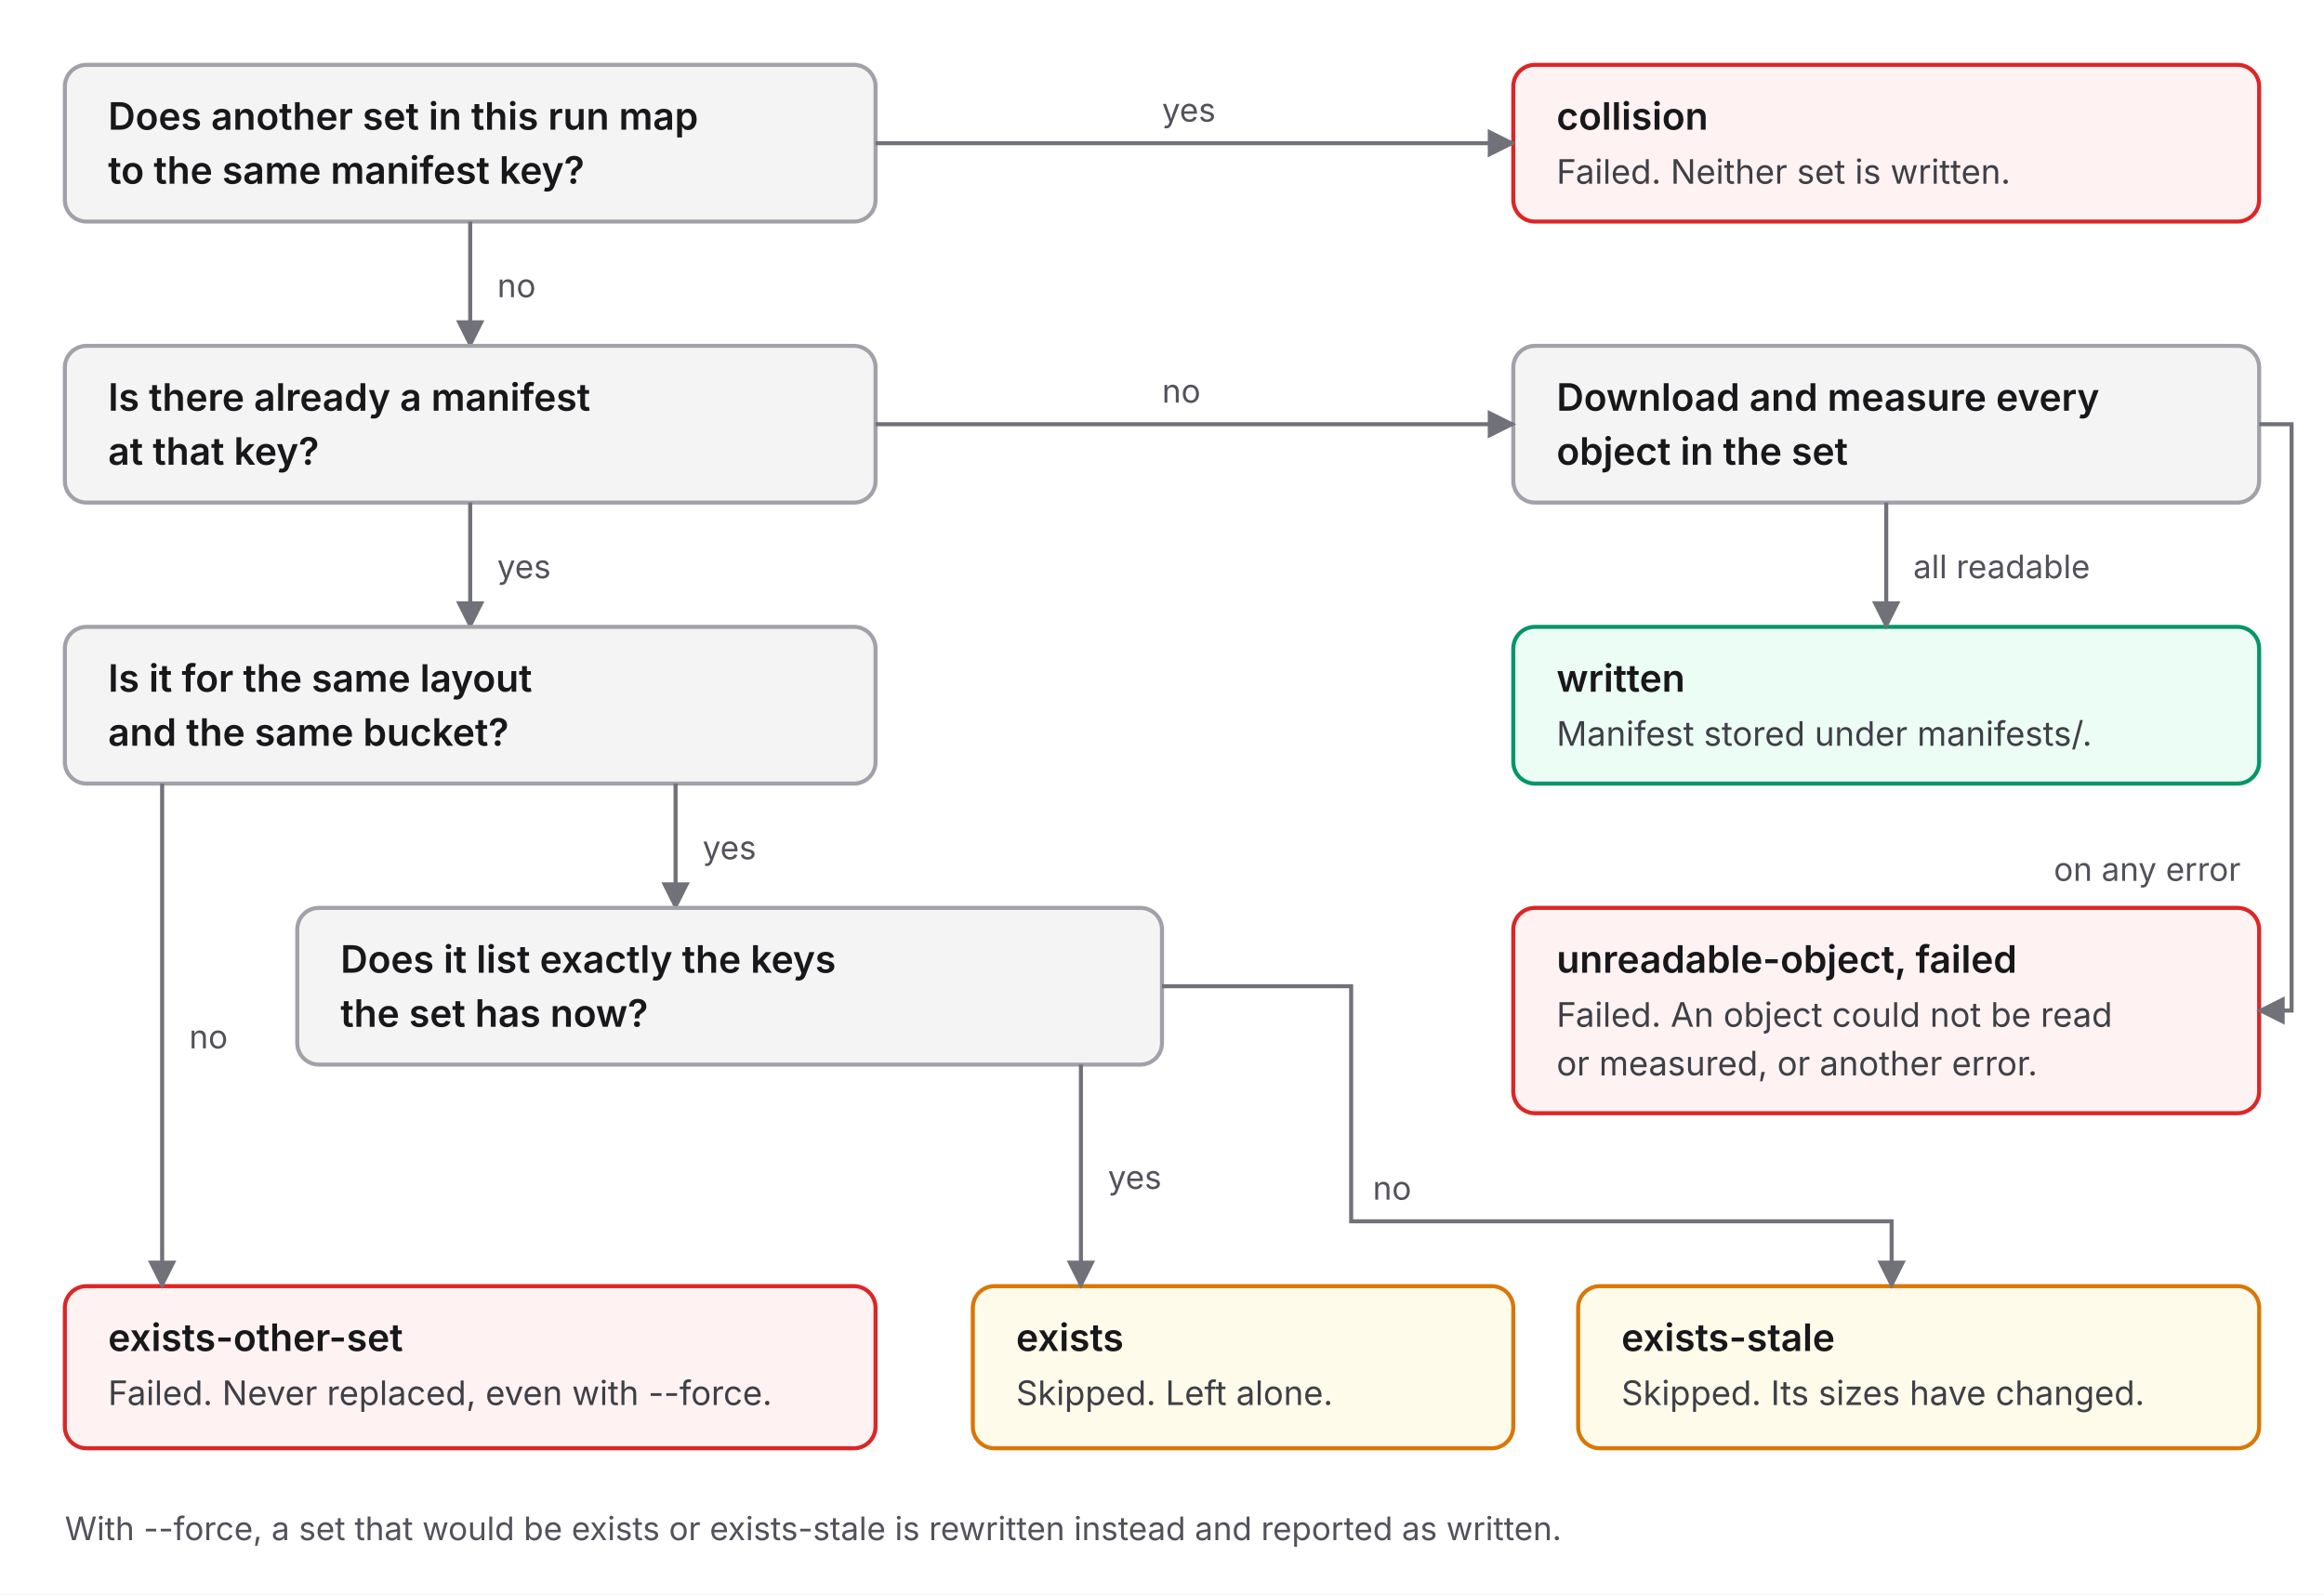
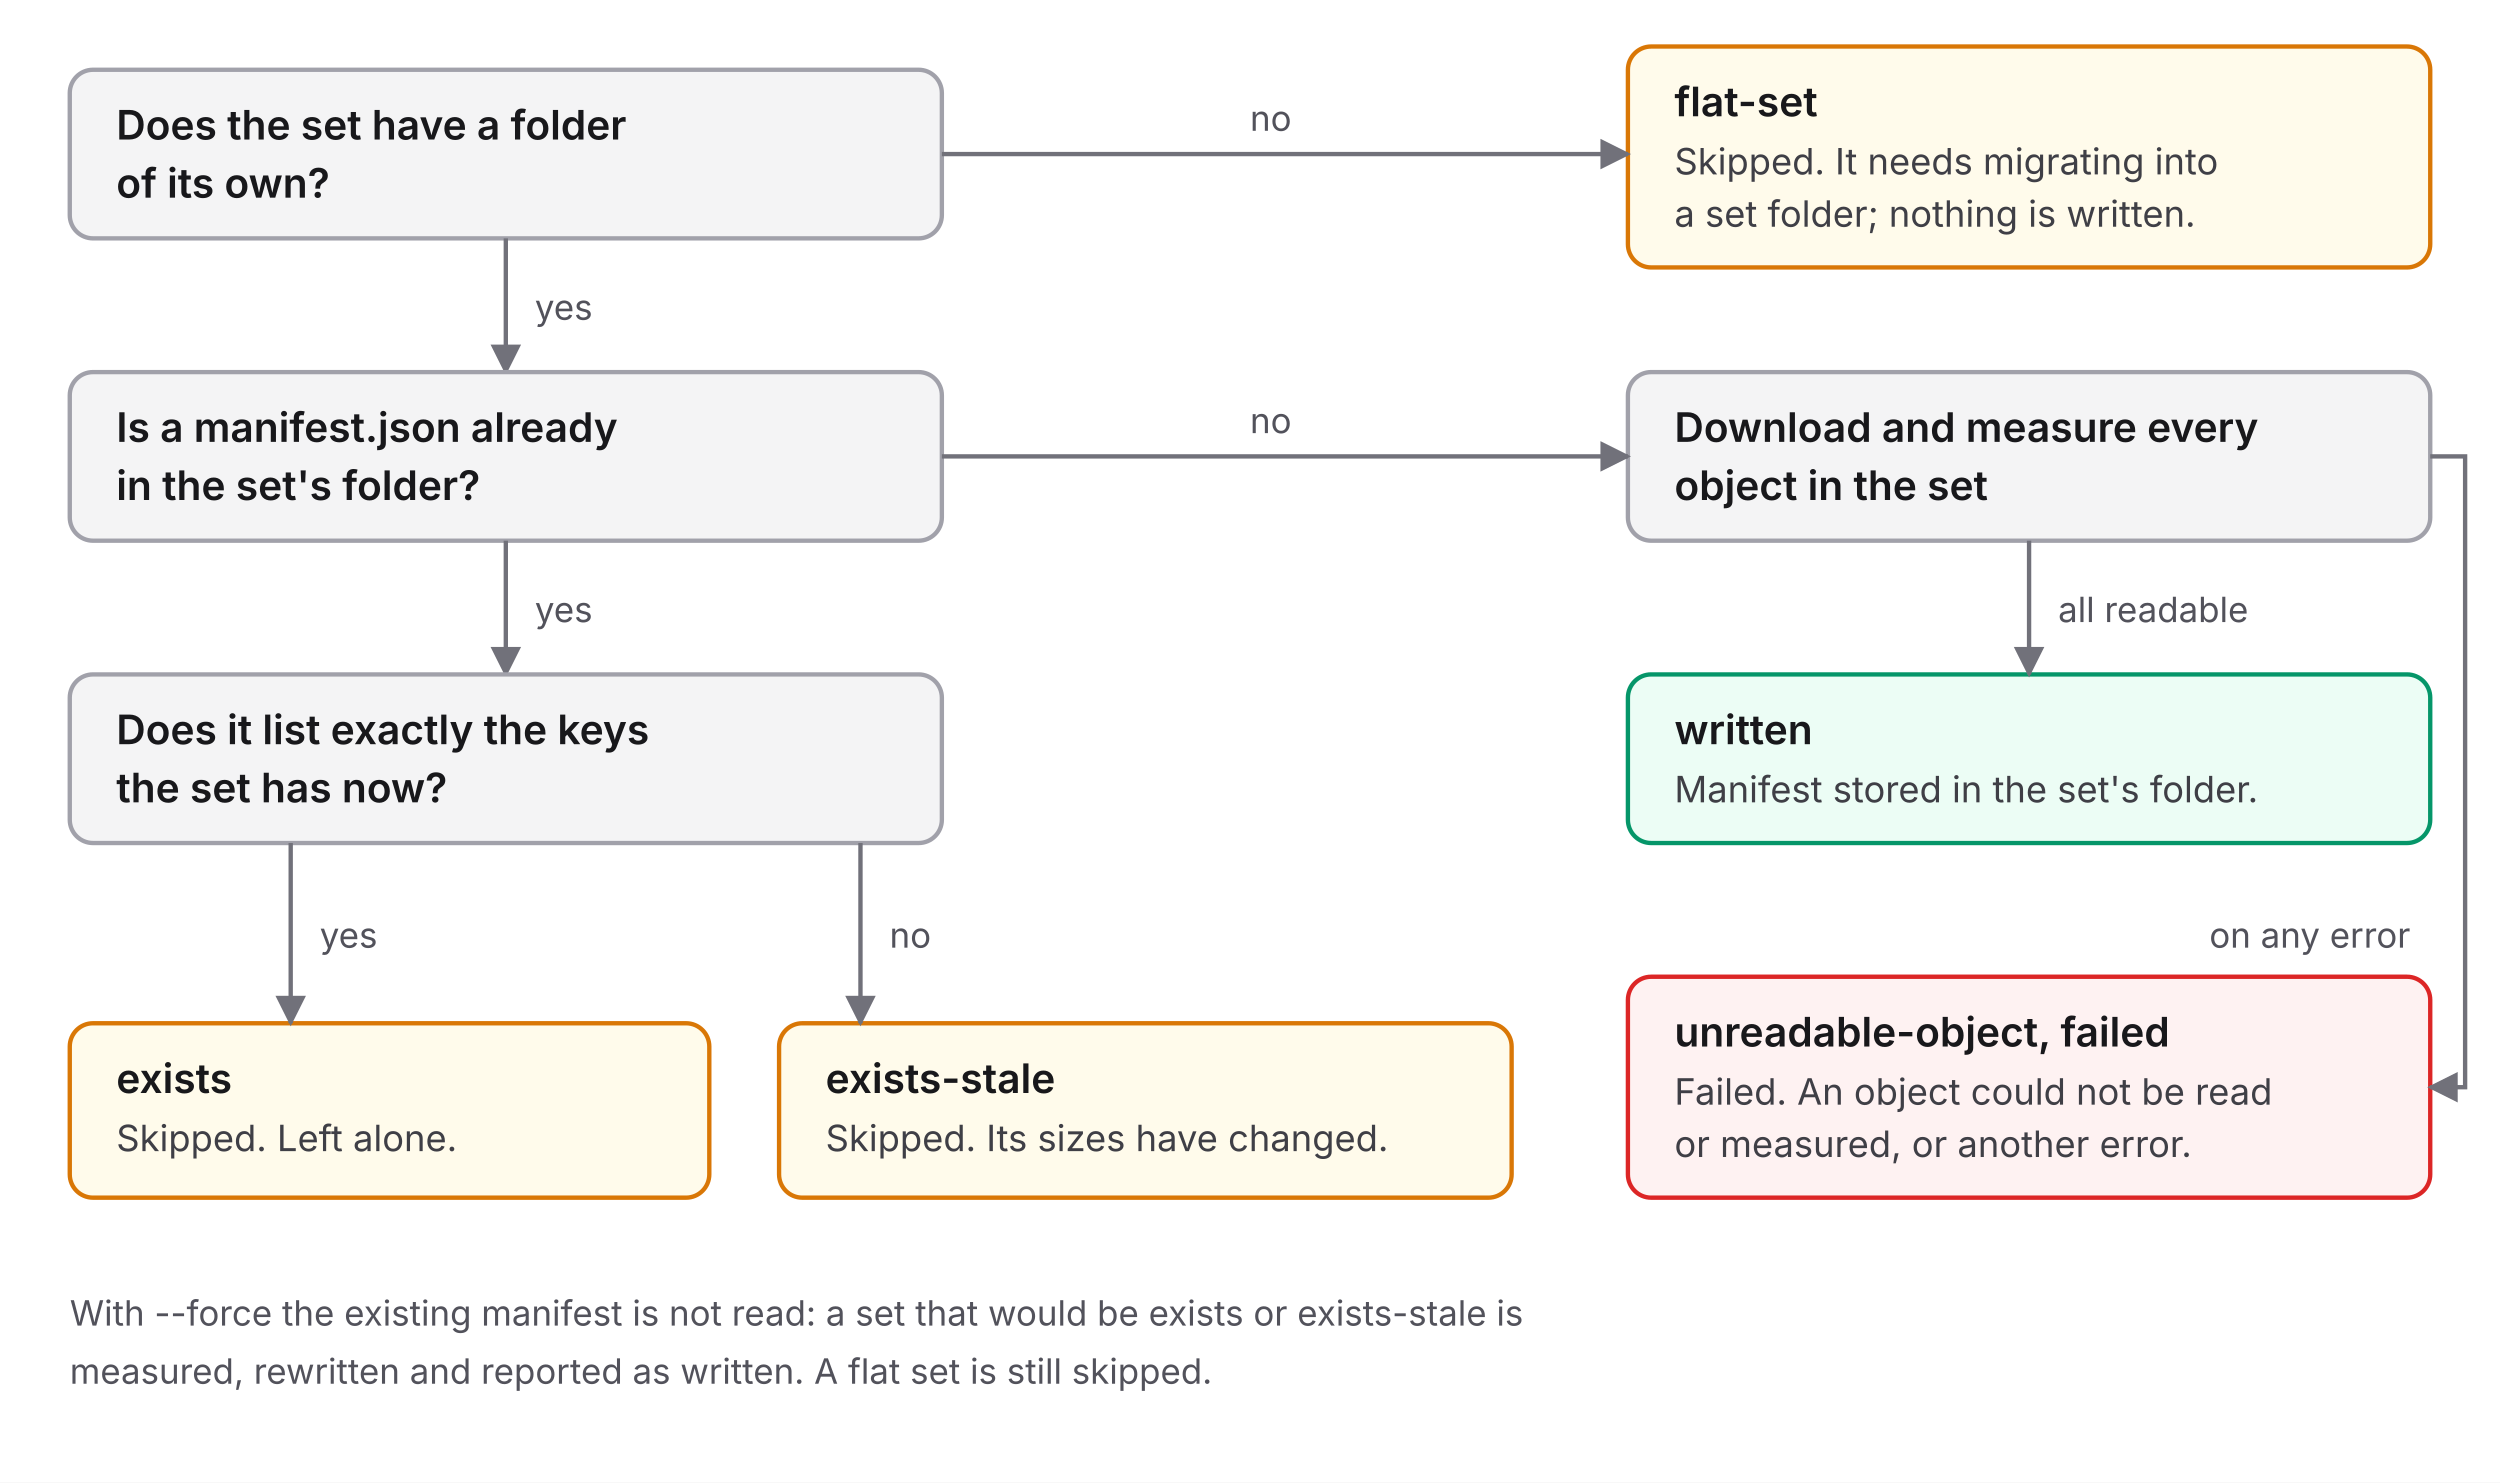
- <svg xmlns="http://www.w3.org/2000/svg" viewBox="0 0 860 590" role="img" aria-labelledby="t d" font-family="ui-sans-serif, system-ui, -apple-system, 'Segoe UI', sans-serif">
+ <svg xmlns="http://www.w3.org/2000/svg" viewBox="0 0 860 510" role="img" aria-labelledby="t d" font-family="ui-sans-serif, system-ui, -apple-system, 'Segoe UI', sans-serif">
  <style>
    .bg { fill: #ffffff; }
    .q { fill: #f4f4f5; stroke: #a1a1aa; stroke-width: 1.5; }
    .ok { fill: #ecfdf5; stroke: #059669; stroke-width: 1.5; }
    .skip { fill: #fffbeb; stroke: #d97706; stroke-width: 1.5; }
    .fail { fill: #fef2f2; stroke: #dc2626; stroke-width: 1.5; }
    .h { font-size: 14px; font-weight: 600; fill: #18181b; }
    .p { font-size: 12.5px; fill: #3f3f46; }
    .e { stroke: #71717a; stroke-width: 1.5; fill: none; }
    .l { font-size: 12px; fill: #52525b; }
    @media (prefers-color-scheme: dark) {
      .bg { fill: #18181b; }
      .q { fill: #27272a; stroke: #71717a; }
      .ok { fill: #052e2b; stroke: #34d399; }
      .skip { fill: #2e2206; stroke: #fbbf24; }
      .fail { fill: #2f0f0f; stroke: #f87171; }
      .h { fill: #f4f4f5; }
      .p { fill: #d4d4d8; }
      .e { stroke: #a1a1aa; }
      .l { fill: #a1a1aa; }
    }
  </style>
  <defs>
    <marker id="a" viewBox="0 0 10 10" refX="9" refY="5" markerWidth="7" markerHeight="7" orient="auto-start-reverse">
      <path d="M0 0 10 5 0 10z" fill="#71717a" />
    </marker>
  </defs>
-   <rect class="bg" width="860" height="590" />
+   <rect class="bg" width="860" height="510" />
  <rect class="q" x="24" y="24" width="300" height="58" rx="8" />
-   <text class="h" x="40" y="48">Does another set in this run map</text>
-   <text class="h" x="40" y="68">to the same manifest key?</text>
-   <rect class="fail" x="560" y="24" width="276" height="58" rx="8" />
-   <text class="h" x="576" y="48">collision</text>
-   <text class="p" x="576" y="68">Failed. Neither set is written.</text>
+   <text class="h" x="40" y="48">Does the set have a folder</text>
+   <text class="h" x="40" y="68">of its own?</text>
+   <rect class="skip" x="560" y="16" width="276" height="76" rx="8" />
+   <text class="h" x="576" y="40">flat-set</text>
+   <text class="p" x="576" y="60">Skipped. It needs migrating into</text>
+   <text class="p" x="576" y="78">a set folder; nothing is written.</text>
  <path class="e" d="M324 53 H560" marker-end="url(#a)" />
-   <text class="l" x="430" y="45">yes</text>
+   <text class="l" x="430" y="45">no</text>
  <path class="e" d="M174 82 V128" marker-end="url(#a)" />
-   <text class="l" x="184" y="110">no</text>
+   <text class="l" x="184" y="110">yes</text>
  <rect class="q" x="24" y="128" width="300" height="58" rx="8" />
-   <text class="h" x="40" y="152">Is there already a manifest</text>
-   <text class="h" x="40" y="172">at that key?</text>
+   <text class="h" x="40" y="152">Is a manifest.json already</text>
+   <text class="h" x="40" y="172">in the set's folder?</text>
  <rect class="q" x="560" y="128" width="276" height="58" rx="8" />
  <text class="h" x="576" y="152">Download and measure every</text>
  <text class="h" x="576" y="172">object in the set</text>
  <path class="e" d="M324 157 H560" marker-end="url(#a)" />
  <text class="l" x="430" y="149">no</text>
  <rect class="ok" x="560" y="232" width="276" height="58" rx="8" />
  <text class="h" x="576" y="256">written</text>
-   <text class="p" x="576" y="276">Manifest stored under manifests/.</text>
+   <text class="p" x="576" y="276">Manifest stored in the set's folder.</text>
  <path class="e" d="M698 186 V232" marker-end="url(#a)" />
  <text class="l" x="708" y="214">all readable</text>
  <rect class="fail" x="560" y="336" width="276" height="76" rx="8" />
  <text class="h" x="576" y="360">unreadable-object, failed</text>
  <text class="p" x="576" y="380">Failed. An object could not be read</text>
  <text class="p" x="576" y="398">or measured, or another error.</text>
  <path class="e" d="M836 157 H848 V374 H836" marker-end="url(#a)" />
  <text class="l" x="760" y="326">on any error</text>
  <path class="e" d="M174 186 V232" marker-end="url(#a)" />
  <text class="l" x="184" y="214">yes</text>
  <rect class="q" x="24" y="232" width="300" height="58" rx="8" />
-   <text class="h" x="40" y="256">Is it for the same layout</text>
-   <text class="h" x="40" y="276">and the same bucket?</text>
-   <rect class="fail" x="24" y="476" width="300" height="60" rx="8" />
-   <text class="h" x="40" y="500">exists-other-set</text>
-   <text class="p" x="40" y="520">Failed. Never replaced, even with --force.</text>
-   <path class="e" d="M60 290 V476" marker-end="url(#a)" />
-   <text class="l" x="70" y="388">no</text>
-   <path class="e" d="M250 290 V336" marker-end="url(#a)" />
-   <text class="l" x="260" y="318">yes</text>
-   <rect class="q" x="110" y="336" width="320" height="58" rx="8" />
-   <text class="h" x="126" y="360">Does it list exactly the keys</text>
-   <text class="h" x="126" y="380">the set has now?</text>
-   <rect class="skip" x="360" y="476" width="200" height="60" rx="8" />
-   <text class="h" x="376" y="500">exists</text>
-   <text class="p" x="376" y="520">Skipped. Left alone.</text>
-   <path class="e" d="M400 394 V476" marker-end="url(#a)" />
-   <text class="l" x="410" y="440">yes</text>
-   <rect class="skip" x="584" y="476" width="252" height="60" rx="8" />
-   <text class="h" x="600" y="500">exists-stale</text>
-   <text class="p" x="600" y="520">Skipped. Its sizes have changed.</text>
-   <path class="e" d="M430 365 H500 V452 H700 V476" marker-end="url(#a)" />
-   <text class="l" x="508" y="444">no</text>
-   <text class="l" x="24" y="570">With --force, a set that would be exists or exists-stale is rewritten instead and reported as written.</text>
+   <text class="h" x="40" y="256">Does it list exactly the keys</text>
+   <text class="h" x="40" y="276">the set has now?</text>
+   <rect class="skip" x="24" y="352" width="220" height="60" rx="8" />
+   <text class="h" x="40" y="376">exists</text>
+   <text class="p" x="40" y="396">Skipped. Left alone.</text>
+   <path class="e" d="M100 290 V352" marker-end="url(#a)" />
+   <text class="l" x="110" y="326">yes</text>
+   <rect class="skip" x="268" y="352" width="252" height="60" rx="8" />
+   <text class="h" x="284" y="376">exists-stale</text>
+   <text class="p" x="284" y="396">Skipped. Its sizes have changed.</text>
+   <path class="e" d="M296 290 V352" marker-end="url(#a)" />
+   <text class="l" x="306" y="326">no</text>
+   <text class="l" x="24" y="456">With --force the existing manifest is not read: a set that would be exists or exists-stale is</text>
+   <text class="l" x="24" y="476">measured, rewritten and reported as written. A flat set is still skipped.</text>
</svg>
